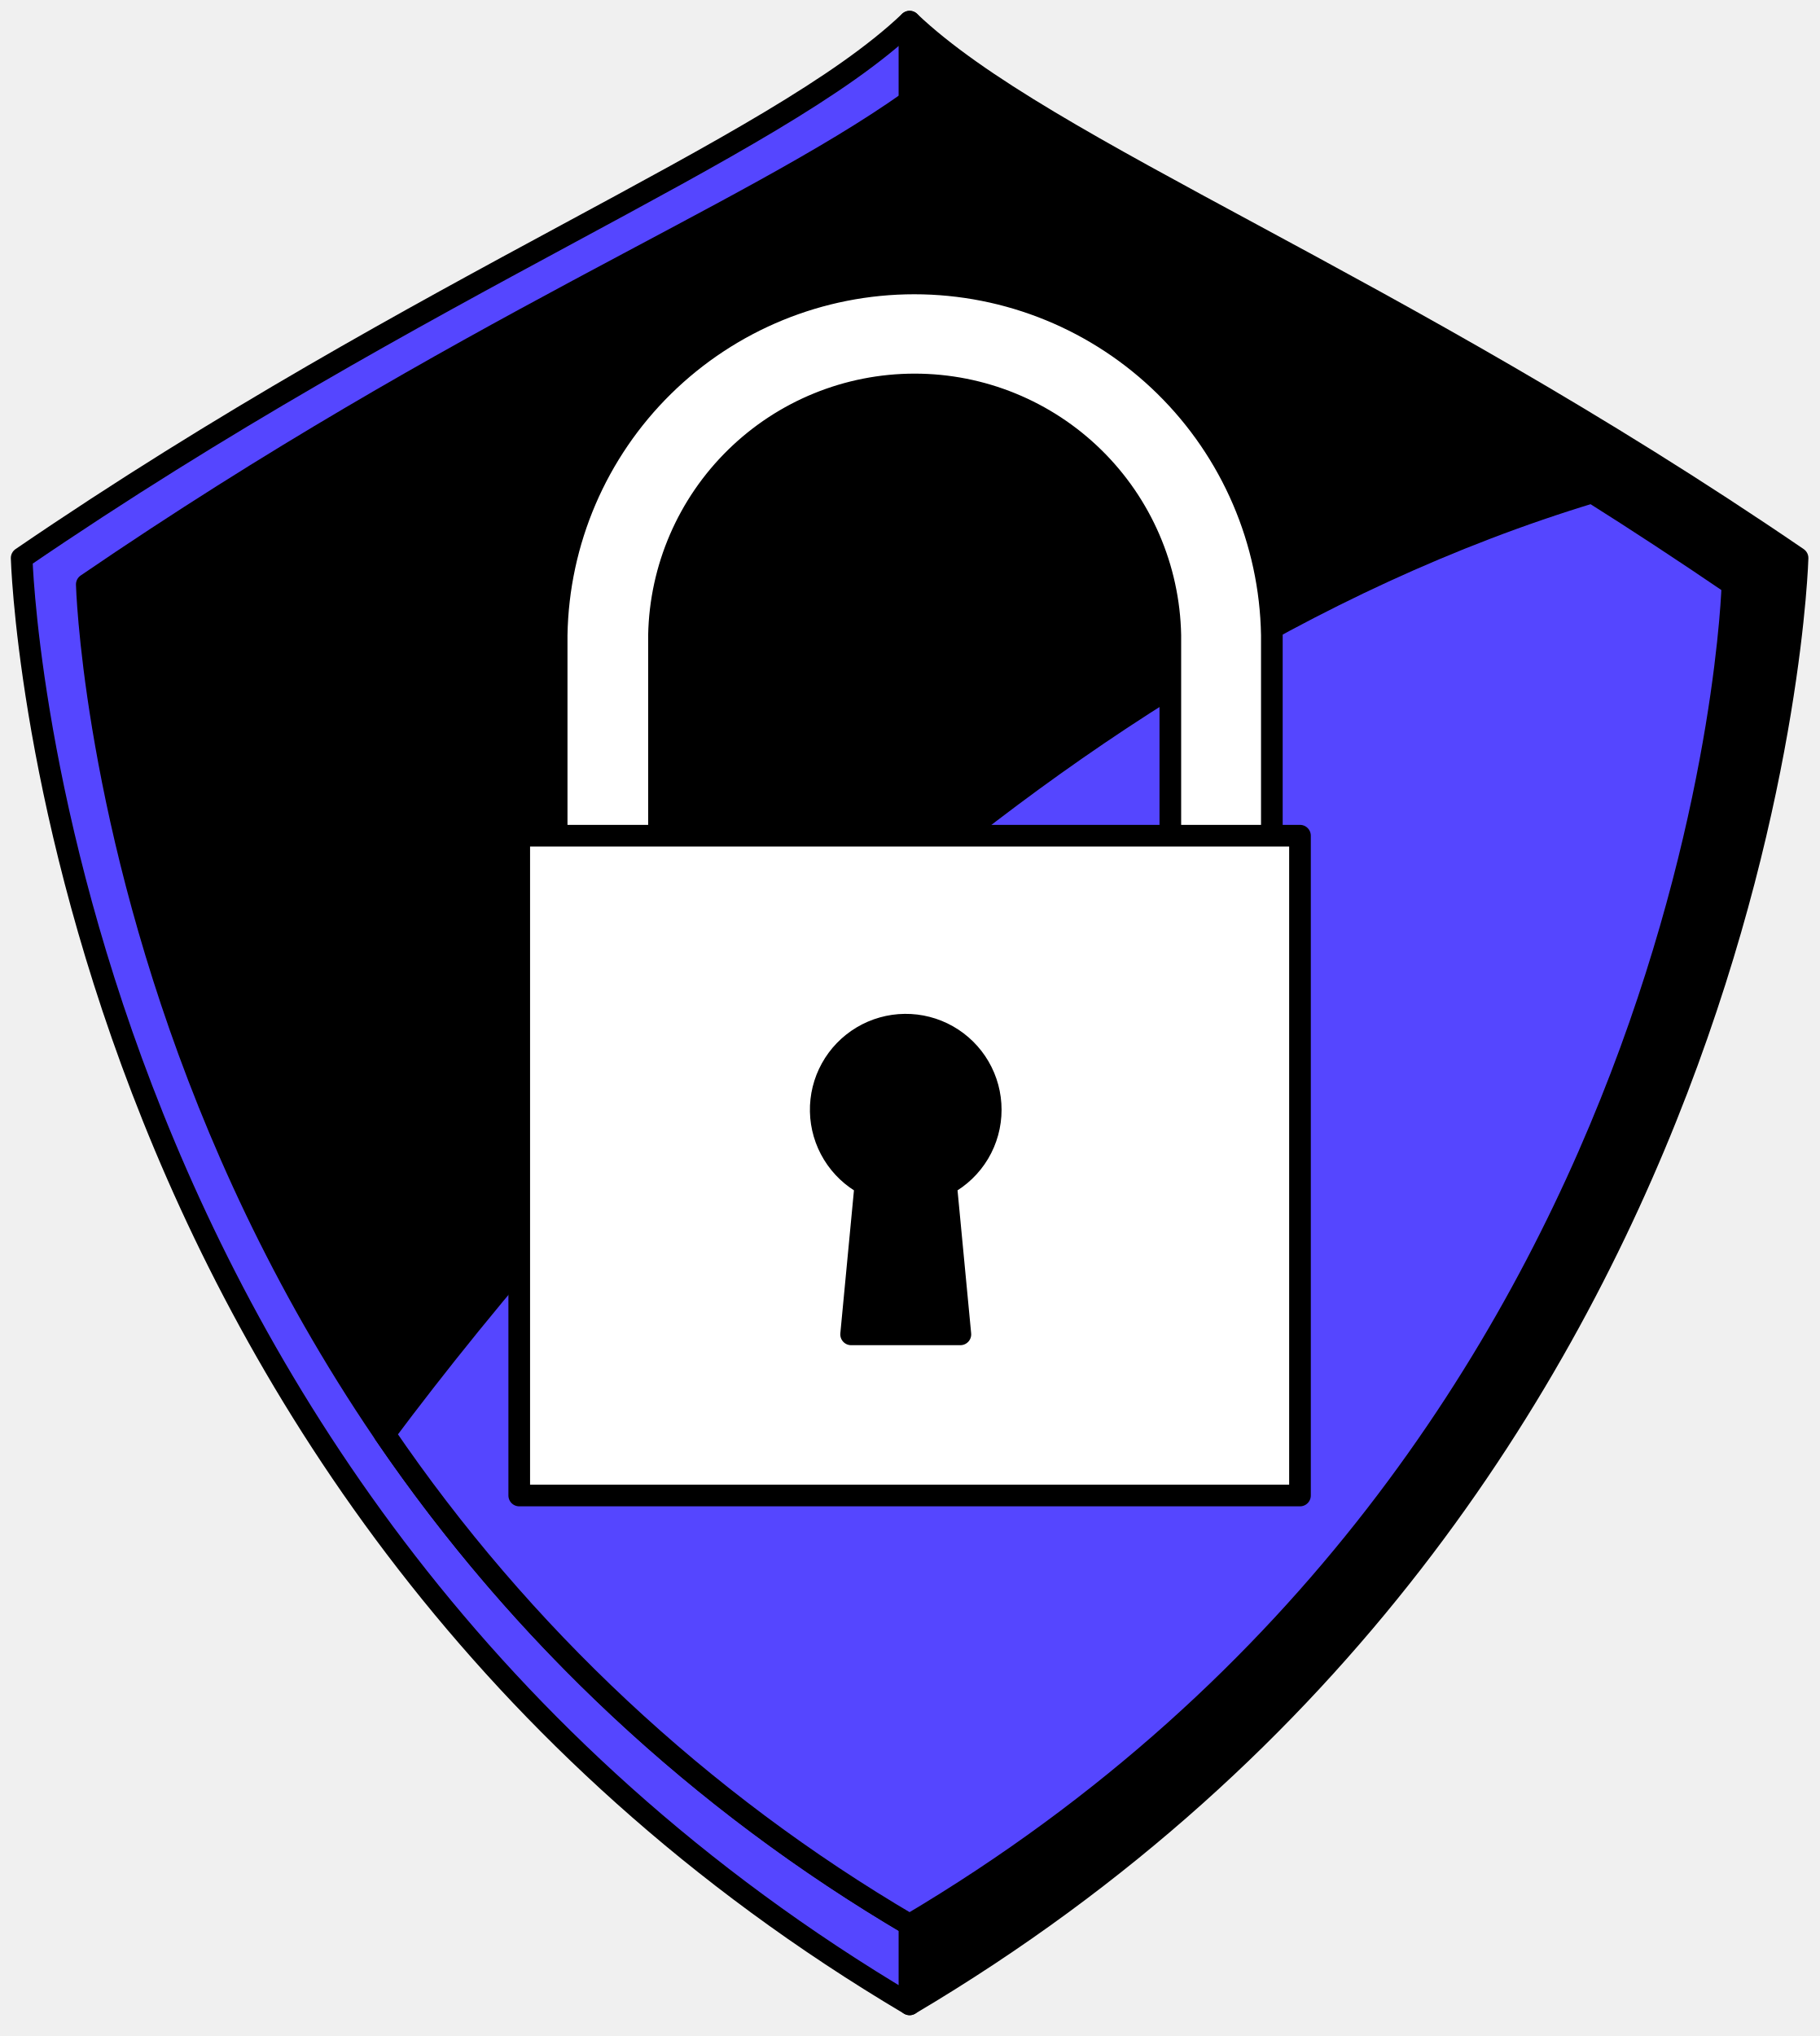
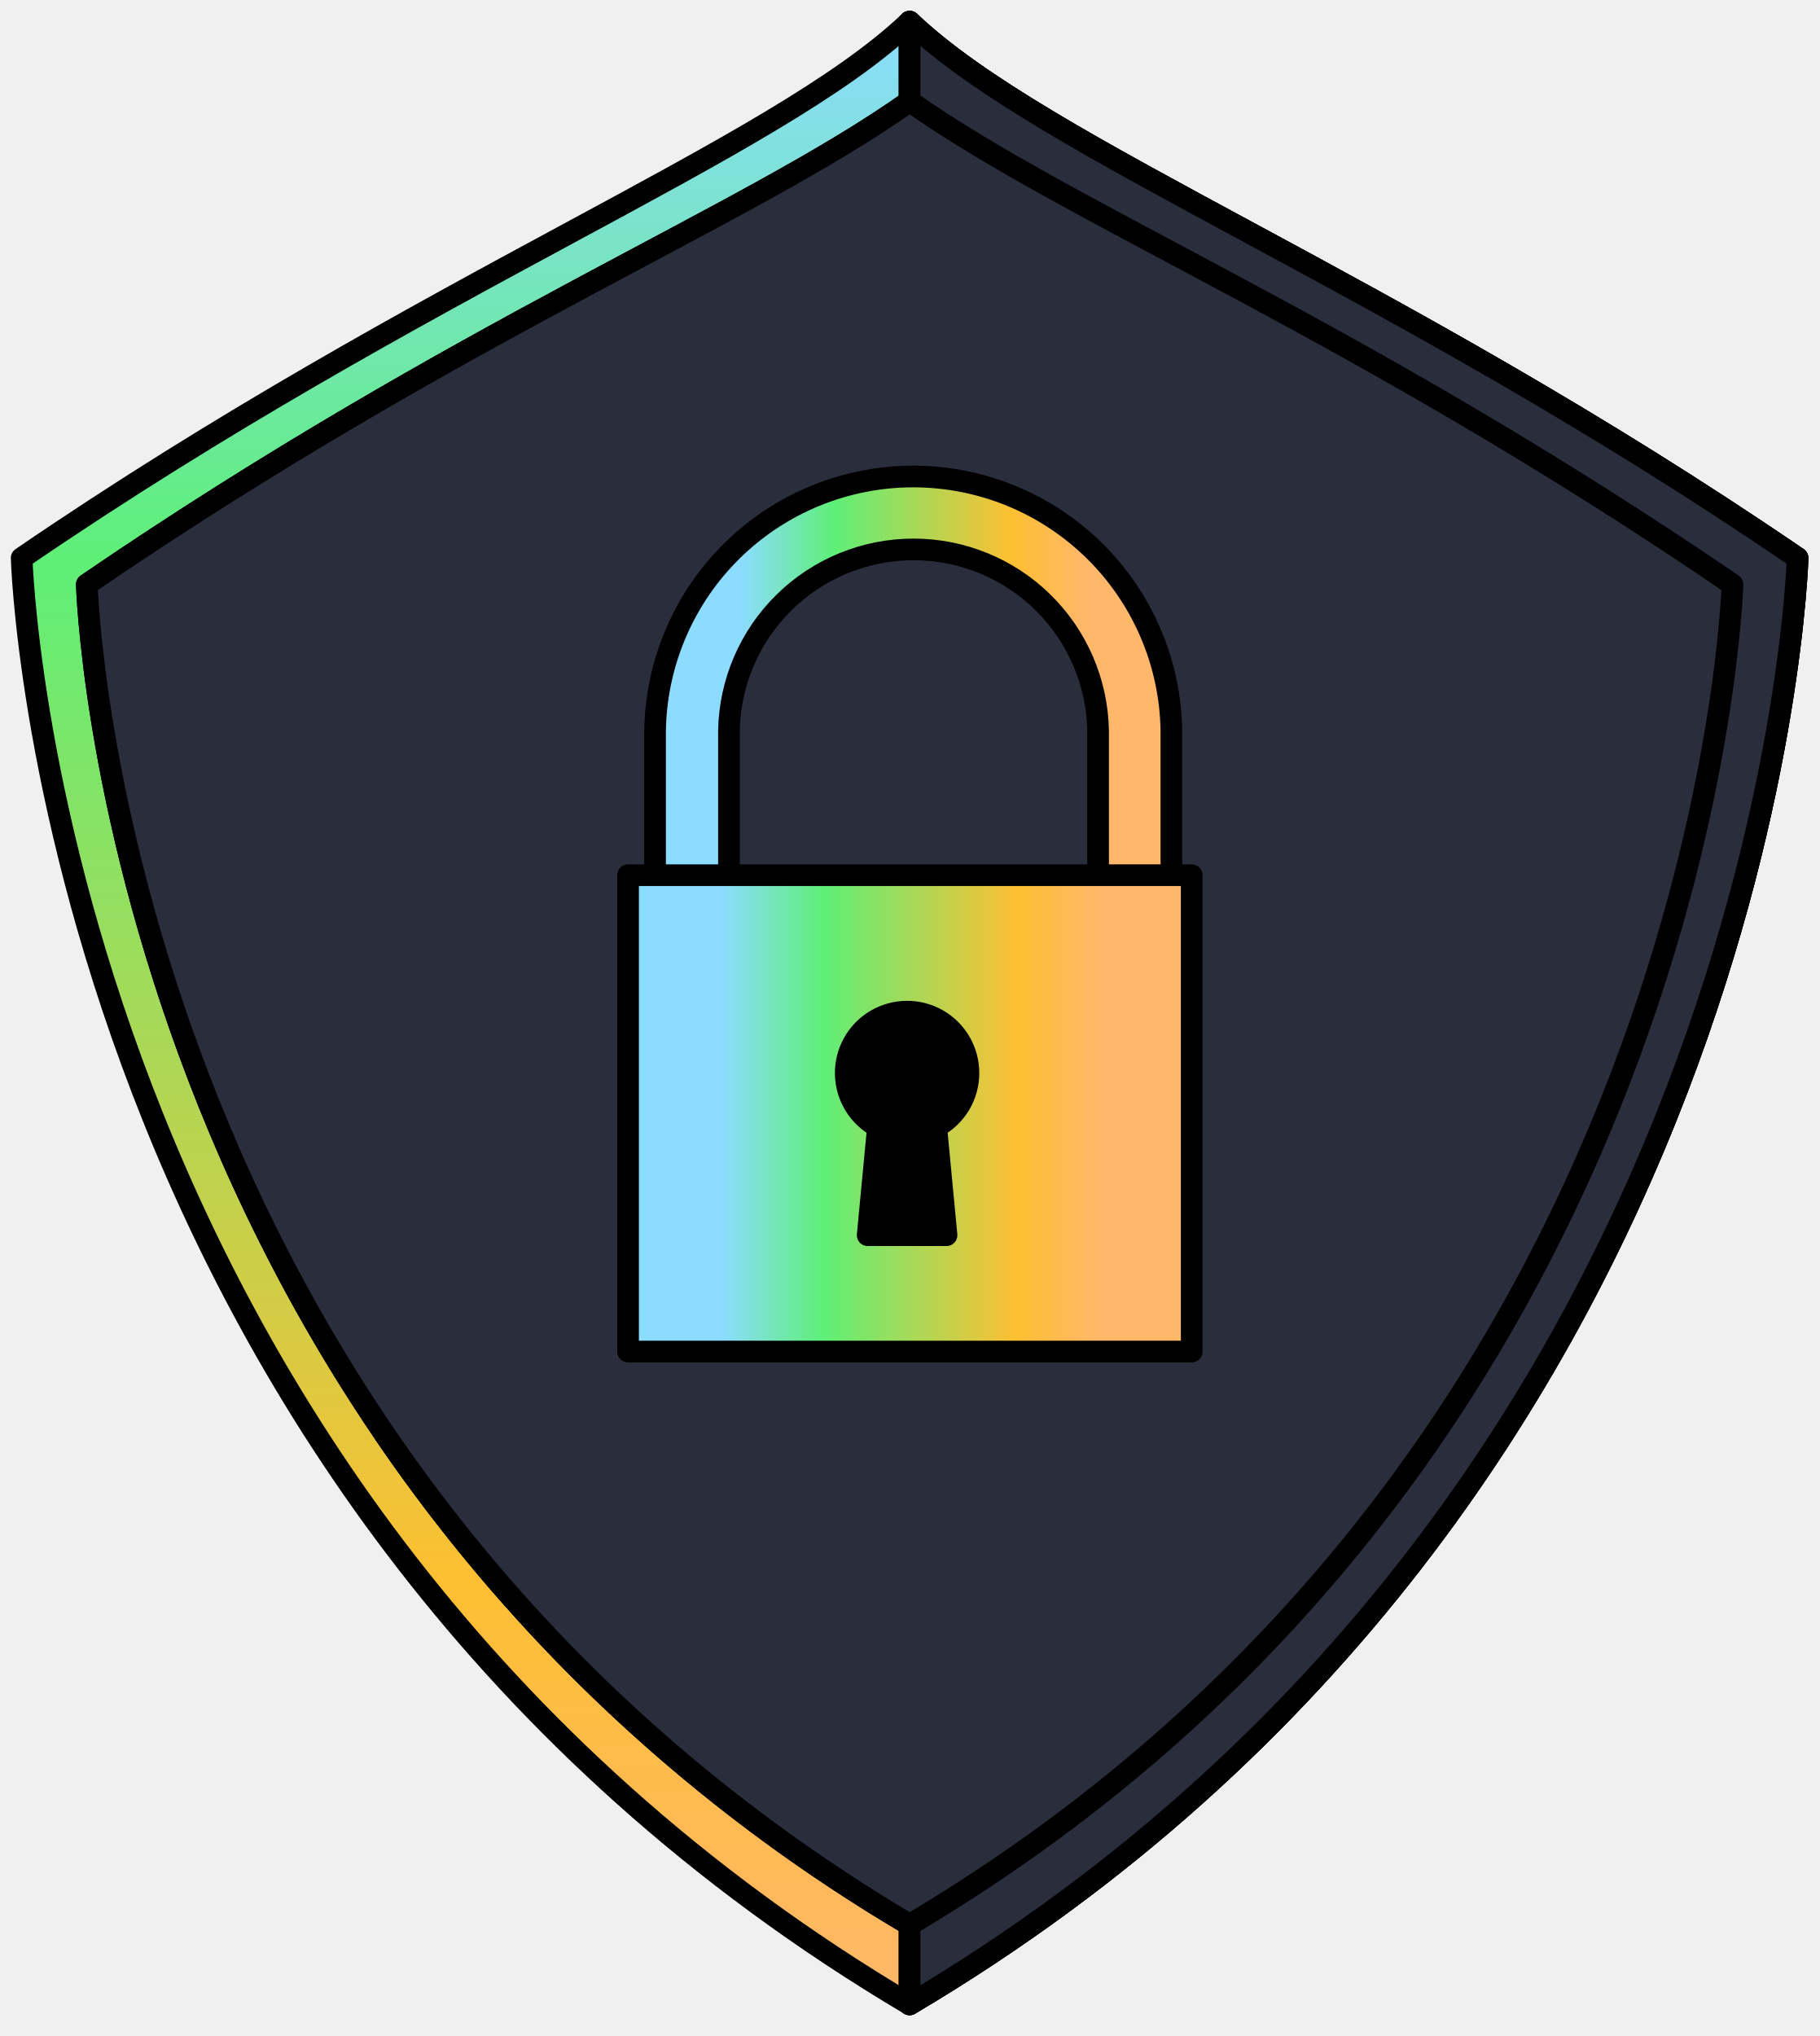
<svg xmlns="http://www.w3.org/2000/svg" width="84" height="94" viewBox="0 0 84 94" fill="none">
-   <path d="M42 1C35.731 6.963 19.698 12.987 1 25.764C1 25.764 2.167 68.938 42 92.539V1Z" fill="#5546FF" stroke="black" stroke-linecap="round" stroke-linejoin="round" />
  <path d="M42 1C48.264 6.963 64.302 12.987 83 25.764C83 25.764 81.833 68.938 42 92.539V1Z" fill="black" stroke="black" stroke-linecap="round" stroke-linejoin="round" />
-   <path d="M42 4.676C34.437 10.036 21.331 15.147 4.007 26.983C4.007 26.983 5.09 66.985 42 88.864C78.91 66.994 79.993 26.983 79.993 26.983C62.665 15.151 49.619 10.036 42 4.676Z" fill="black" stroke="black" stroke-linecap="round" stroke-linejoin="round" />
-   <path d="M73.517 22.733C47.087 30.734 26.926 53.959 17.759 66.209C24.065 75.46 32.344 83.197 42 88.864C78.91 66.995 79.993 26.983 79.993 26.983C77.762 25.464 75.604 24.048 73.517 22.733Z" fill="#5546FF" stroke="black" stroke-linecap="round" stroke-linejoin="round" />
-   <path d="M56.392 45.012H28.056C27.432 45.012 26.833 44.764 26.392 44.323C25.951 43.881 25.703 43.283 25.703 42.659V29.322C25.776 24.991 27.548 20.862 30.636 17.825C33.725 14.788 37.883 13.086 42.214 13.086C46.546 13.086 50.704 14.788 53.792 17.825C56.881 20.862 58.653 24.991 58.726 29.322V42.659C58.726 43.28 58.48 43.875 58.043 44.316C57.606 44.757 57.012 45.007 56.392 45.012ZM30.428 40.306H54.038V29.322C53.977 26.231 52.706 23.289 50.499 21.125C48.291 18.961 45.324 17.75 42.233 17.75C39.142 17.75 36.175 18.961 33.968 21.125C31.76 23.289 30.489 26.231 30.428 29.322V40.306Z" fill="white" stroke="black" stroke-linecap="round" stroke-linejoin="round" />
-   <path d="M60.025 38.583H23.975V69.046H60.025V38.583Z" fill="white" stroke="black" stroke-linecap="round" stroke-linejoin="round" />
-   <path d="M45.746 51.233C45.746 50.54 45.562 49.858 45.213 49.259C44.864 48.659 44.362 48.163 43.759 47.82C43.156 47.478 42.472 47.301 41.779 47.309C41.085 47.316 40.406 47.508 39.81 47.863C39.214 48.219 38.723 48.726 38.387 49.333C38.051 49.94 37.882 50.625 37.897 51.318C37.912 52.012 38.111 52.689 38.473 53.281C38.835 53.873 39.347 54.358 39.958 54.688L39.299 61.606H44.344L43.685 54.688C44.309 54.352 44.83 53.854 45.193 53.246C45.556 52.637 45.747 51.942 45.746 51.233Z" fill="black" stroke="black" stroke-linecap="round" stroke-linejoin="round" />
+   <path d="M42.001 4.675C34.438 10.036 21.331 15.146 4.008 26.983C4.008 26.983 5.09 66.985 42.001 88.864C78.911 66.994 79.993 26.983 79.993 26.983C62.665 15.151 49.62 10.036 42.001 4.675Z" fill="black" stroke="black" stroke-linecap="round" stroke-linejoin="round" />
+   <path d="M73.517 22.733C47.087 30.733 26.926 53.958 17.759 66.208C24.065 75.46 32.344 83.197 42 88.864C78.91 66.994 79.993 26.983 79.993 26.983C77.762 25.464 75.604 24.047 73.517 22.733Z" fill="#5546FF" stroke="black" stroke-linecap="round" stroke-linejoin="round" />
+   <path d="M56.392 45.012H28.056C27.432 45.012 26.834 44.764 26.392 44.323C25.951 43.881 25.703 43.283 25.703 42.659V29.322C25.776 24.991 27.548 20.862 30.637 17.825C33.725 14.788 37.883 13.086 42.215 13.086C46.546 13.086 50.704 14.788 53.793 17.825C56.881 20.862 58.653 24.991 58.726 29.322V42.659C58.726 43.28 58.481 43.875 58.044 44.316C57.606 44.757 57.013 45.007 56.392 45.012ZM30.428 40.306H54.039V29.322C53.977 26.231 52.706 23.289 50.499 21.125C48.292 18.961 45.324 17.75 42.233 17.75C39.143 17.75 36.175 18.961 33.968 21.125C31.761 23.289 30.49 26.231 30.428 29.322V40.306Z" fill="white" stroke="black" stroke-linecap="round" stroke-linejoin="round" />
+   <path d="M60.025 38.584H23.976V69.046H60.025V38.584Z" fill="white" stroke="black" stroke-linecap="round" stroke-linejoin="round" />
+   <path d="M45.746 51.233C45.746 50.54 45.562 49.858 45.213 49.259C44.864 48.659 44.363 48.163 43.759 47.82C43.156 47.478 42.473 47.301 41.779 47.309C41.085 47.316 40.406 47.508 39.81 47.863C39.214 48.219 38.724 48.726 38.388 49.333C38.051 49.94 37.882 50.625 37.897 51.318C37.912 52.012 38.111 52.689 38.473 53.281C38.835 53.873 39.347 54.358 39.958 54.688L39.299 61.606H44.344L43.685 54.688C44.309 54.352 44.83 53.854 45.193 53.246C45.556 52.637 45.747 51.942 45.746 51.233Z" fill="black" stroke="black" stroke-linecap="round" stroke-linejoin="round" />
+   <path d="M42 1C35.731 6.963 19.698 12.987 1 25.764C1 25.764 2.167 68.938 42 92.539V1Z" fill="url(#paint0_linear_20_5199)" stroke="black" stroke-linecap="round" stroke-linejoin="round" />
+   <path d="M42 1C48.264 6.963 64.302 12.987 83 25.764C83 25.764 81.833 68.938 42 92.539V1Z" fill="black" stroke="black" stroke-linecap="round" stroke-linejoin="round" />
+   <path d="M42.001 4.675C34.438 10.036 21.331 15.146 4.008 26.983C4.008 26.983 5.09 66.985 42.001 88.864C78.911 66.994 79.993 26.983 79.993 26.983C62.665 15.151 49.62 10.036 42.001 4.675Z" fill="black" stroke="black" stroke-linecap="round" stroke-linejoin="round" />
+   <path d="M73.517 22.733C47.087 30.733 26.926 53.958 17.759 66.208C24.065 75.46 32.344 83.197 42 88.864C78.91 66.994 79.993 26.983 79.993 26.983C77.762 25.464 75.604 24.047 73.517 22.733Z" fill="url(#paint1_linear_20_5199)" stroke="black" stroke-linecap="round" stroke-linejoin="round" />
+   <path d="M56.392 45.012H28.056C27.432 45.012 26.834 44.764 26.392 44.323C25.951 43.881 25.703 43.283 25.703 42.659V29.322C25.776 24.991 27.548 20.862 30.637 17.825C33.725 14.788 37.883 13.086 42.215 13.086C46.546 13.086 50.704 14.788 53.793 17.825C56.881 20.862 58.653 24.991 58.726 29.322V42.659C58.726 43.28 58.481 43.875 58.044 44.316C57.606 44.757 57.013 45.007 56.392 45.012ZM30.428 40.306H54.039V29.322C53.977 26.231 52.706 23.289 50.499 21.125C48.292 18.961 45.324 17.75 42.233 17.75C39.143 17.75 36.175 18.961 33.968 21.125C31.761 23.289 30.49 26.231 30.428 29.322V40.306Z" fill="white" stroke="black" stroke-linecap="round" stroke-linejoin="round" />
+   <path d="M60.025 38.584H23.976V69.046H60.025V38.584Z" fill="white" stroke="black" stroke-linecap="round" stroke-linejoin="round" />
+   <path d="M45.746 51.233C45.746 50.54 45.562 49.858 45.213 49.259C44.864 48.659 44.363 48.163 43.759 47.82C43.156 47.478 42.473 47.301 41.779 47.309C41.085 47.316 40.406 47.508 39.81 47.863C39.214 48.219 38.724 48.726 38.388 49.333C38.051 49.94 37.882 50.625 37.897 51.318C37.912 52.012 38.111 52.689 38.473 53.281C38.835 53.873 39.347 54.358 39.958 54.688L39.299 61.606H44.344L43.685 54.688C44.309 54.352 44.83 53.854 45.193 53.246C45.556 52.637 45.747 51.942 45.746 51.233Z" fill="black" stroke="black" stroke-linecap="round" stroke-linejoin="round" />
+   <path d="M42 1C48.264 6.963 64.302 12.987 83 25.764C83 25.764 81.833 68.938 42 92.539V1Z" fill="#2A2D3C" stroke="black" stroke-linecap="round" stroke-linejoin="round" />
+   <path d="M42.001 4.675C34.438 10.036 21.331 15.146 4.008 26.983C4.008 26.983 5.09 66.985 42.001 88.864C78.911 66.994 79.993 26.983 79.993 26.983C62.665 15.151 49.62 10.036 42.001 4.675Z" fill="#2A2D3C" stroke="black" stroke-linecap="round" stroke-linejoin="round" />
+   <path d="M52.402 45.048H31.946C31.495 45.048 31.063 44.869 30.745 44.55C30.426 44.232 30.247 43.8 30.247 43.349V33.721C30.3 30.594 31.579 27.613 33.809 25.421C36.038 23.229 39.04 22 42.167 22C45.294 22 48.296 23.229 50.526 25.421C52.755 27.613 54.035 30.594 54.087 33.721V43.349C54.087 43.797 53.91 44.227 53.595 44.546C53.279 44.864 52.85 45.044 52.402 45.048ZM33.658 41.65H50.703V33.721C50.659 31.49 49.741 29.365 48.148 27.803C46.554 26.241 44.412 25.366 42.181 25.366C39.95 25.366 37.807 26.241 36.214 27.803C34.62 29.365 33.703 31.49 33.658 33.721V41.65Z" fill="url(#paint2_linear_20_5199)" stroke="black" stroke-linecap="round" stroke-linejoin="round" />
+   <path d="M55.025 40.407H29V62.399H55.025V40.407Z" fill="url(#paint3_linear_20_5199)" stroke="black" stroke-linecap="round" stroke-linejoin="round" />
+   <path d="M44.717 49.539C44.717 49.039 44.585 48.547 44.333 48.114C44.081 47.681 43.718 47.323 43.283 47.075C42.847 46.828 42.354 46.701 41.853 46.706C41.352 46.712 40.862 46.85 40.432 47.106C40.002 47.363 39.647 47.729 39.405 48.167C39.162 48.605 39.04 49.1 39.051 49.601C39.062 50.102 39.205 50.59 39.466 51.018C39.728 51.445 40.098 51.795 40.538 52.033L40.063 57.028H43.705L43.229 52.033C43.68 51.791 44.056 51.431 44.318 50.992C44.58 50.553 44.718 50.051 44.717 49.539Z" fill="black" stroke="black" stroke-linecap="round" stroke-linejoin="round" />
+   <defs>
+     <linearGradient id="paint0_linear_20_5199" x1="21.5" y1="1" x2="21.5" y2="92.539" gradientUnits="userSpaceOnUse">
+       <stop stop-color="#8CDCFF" />
+       <stop offset="0.271" stop-color="#5EEF77" />
+       <stop offset="0.786" stop-color="#FEBF32" />
+       <stop offset="1" stop-color="#FFB76A" />
+     </linearGradient>
+     <linearGradient id="paint1_linear_20_5199" x1="48.876" y1="22.733" x2="48.876" y2="88.864" gradientUnits="userSpaceOnUse">
+       <stop stop-color="#8CDCFF" />
+       <stop offset="0.271" stop-color="#5EEF77" />
+       <stop offset="0.786" stop-color="#FEBF32" />
+       <stop offset="1" stop-color="#FFB76A" />
+     </linearGradient>
+     <linearGradient id="paint2_linear_20_5199" x1="34.209" y1="35.197" x2="50.125" y2="35.197" gradientUnits="userSpaceOnUse">
+       <stop stop-color="#8CDCFF" />
+       <stop offset="0.271" stop-color="#5EEF77" />
+       <stop offset="0.786" stop-color="#FEBF32" />
+       <stop offset="1" stop-color="#FFB76A" />
+     </linearGradient>
+     <linearGradient id="paint3_linear_20_5199" x1="33.325" y1="53" x2="50.699" y2="53" gradientUnits="userSpaceOnUse">
+       <stop stop-color="#8CDCFF" />
+       <stop offset="0.271" stop-color="#5EEF77" />
+       <stop offset="0.786" stop-color="#FEBF32" />
+       <stop offset="1" stop-color="#FFB76A" />
+     </linearGradient>
+   </defs>
</svg>
